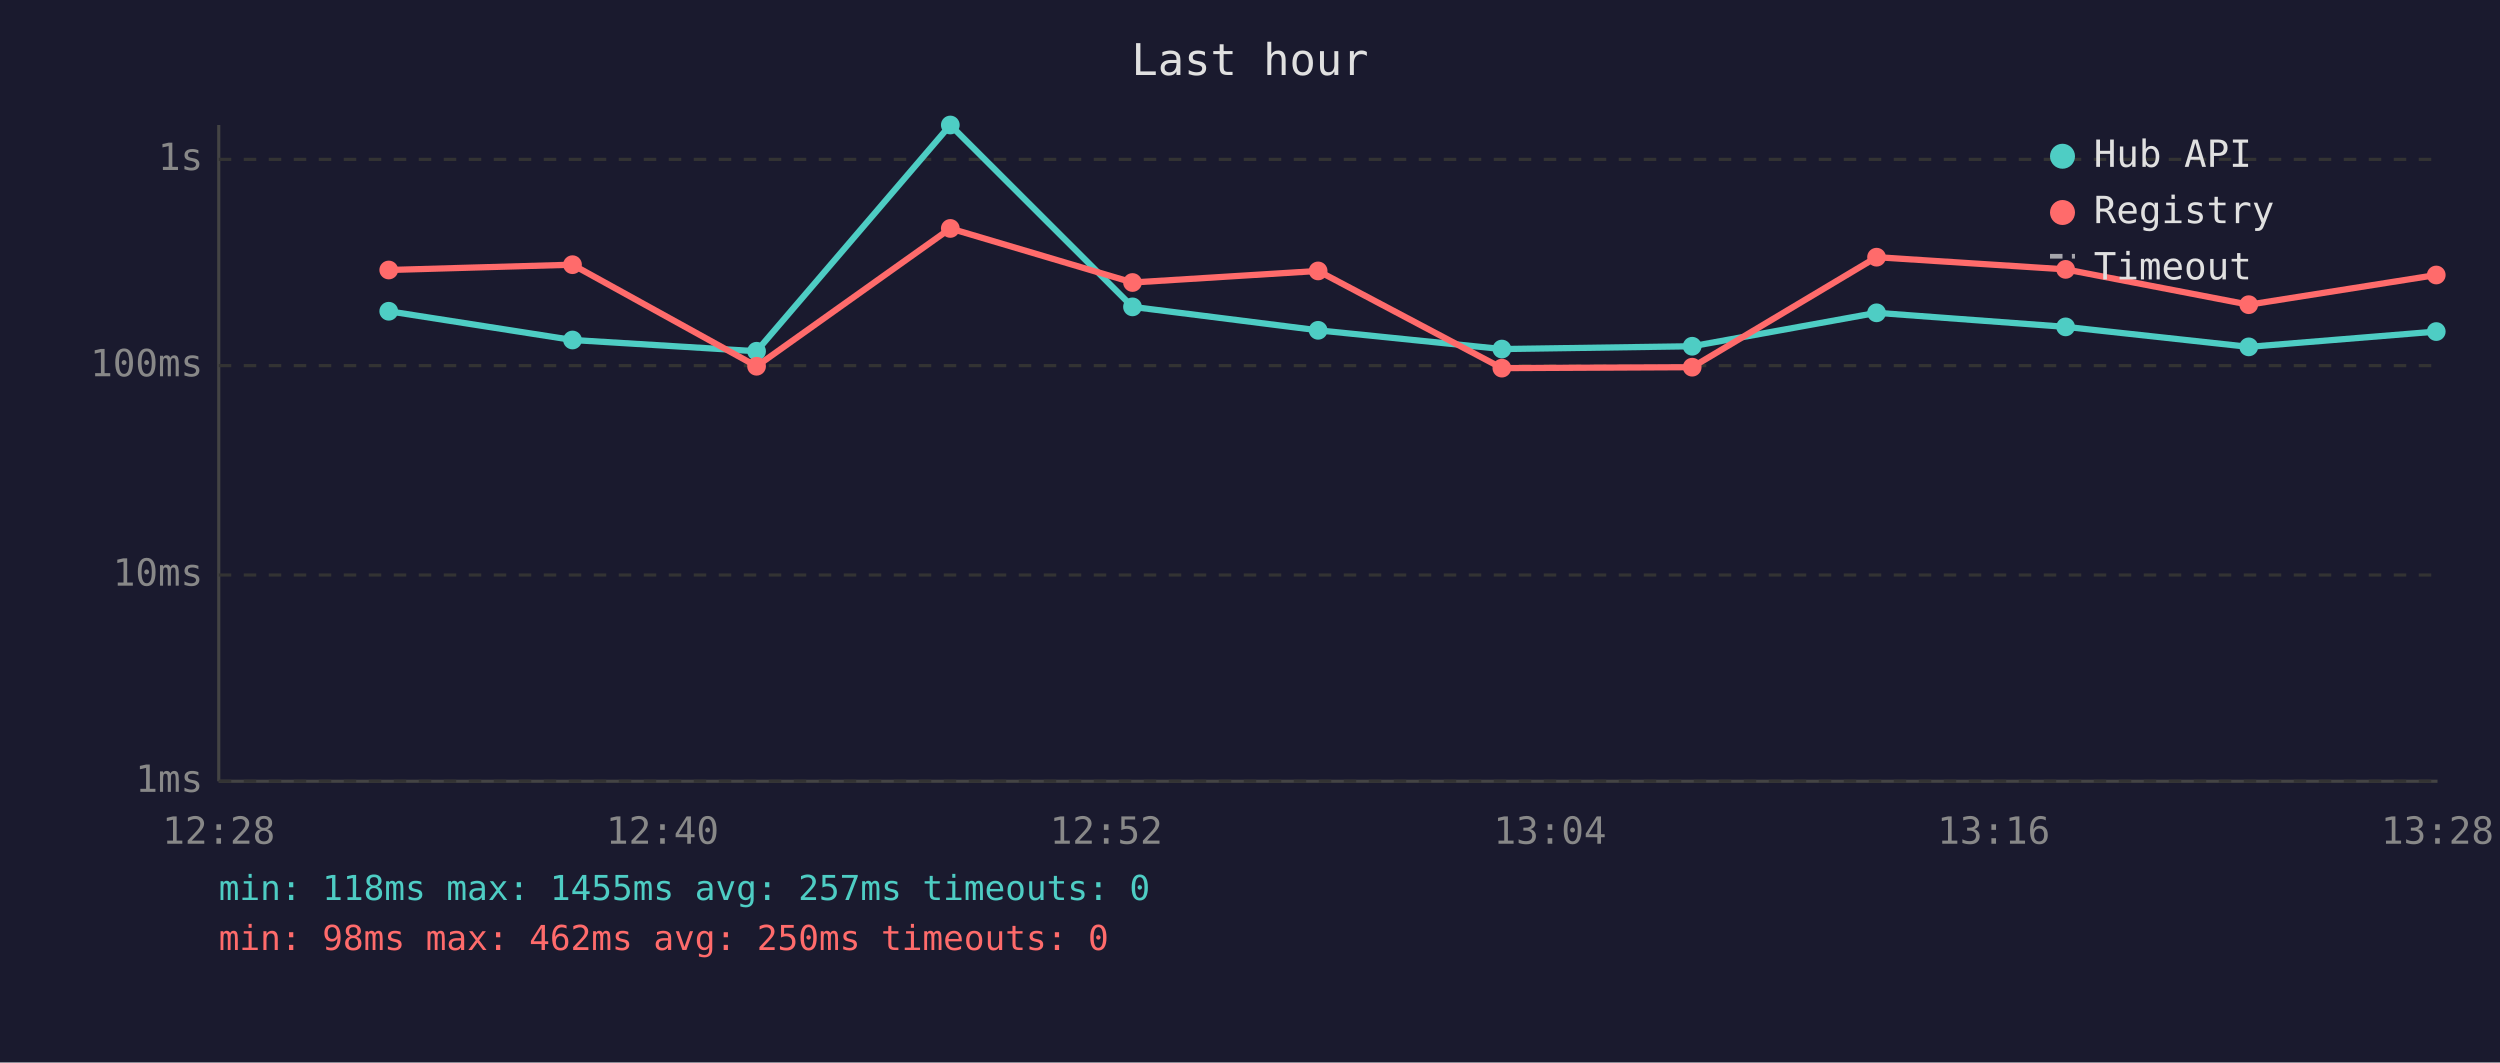
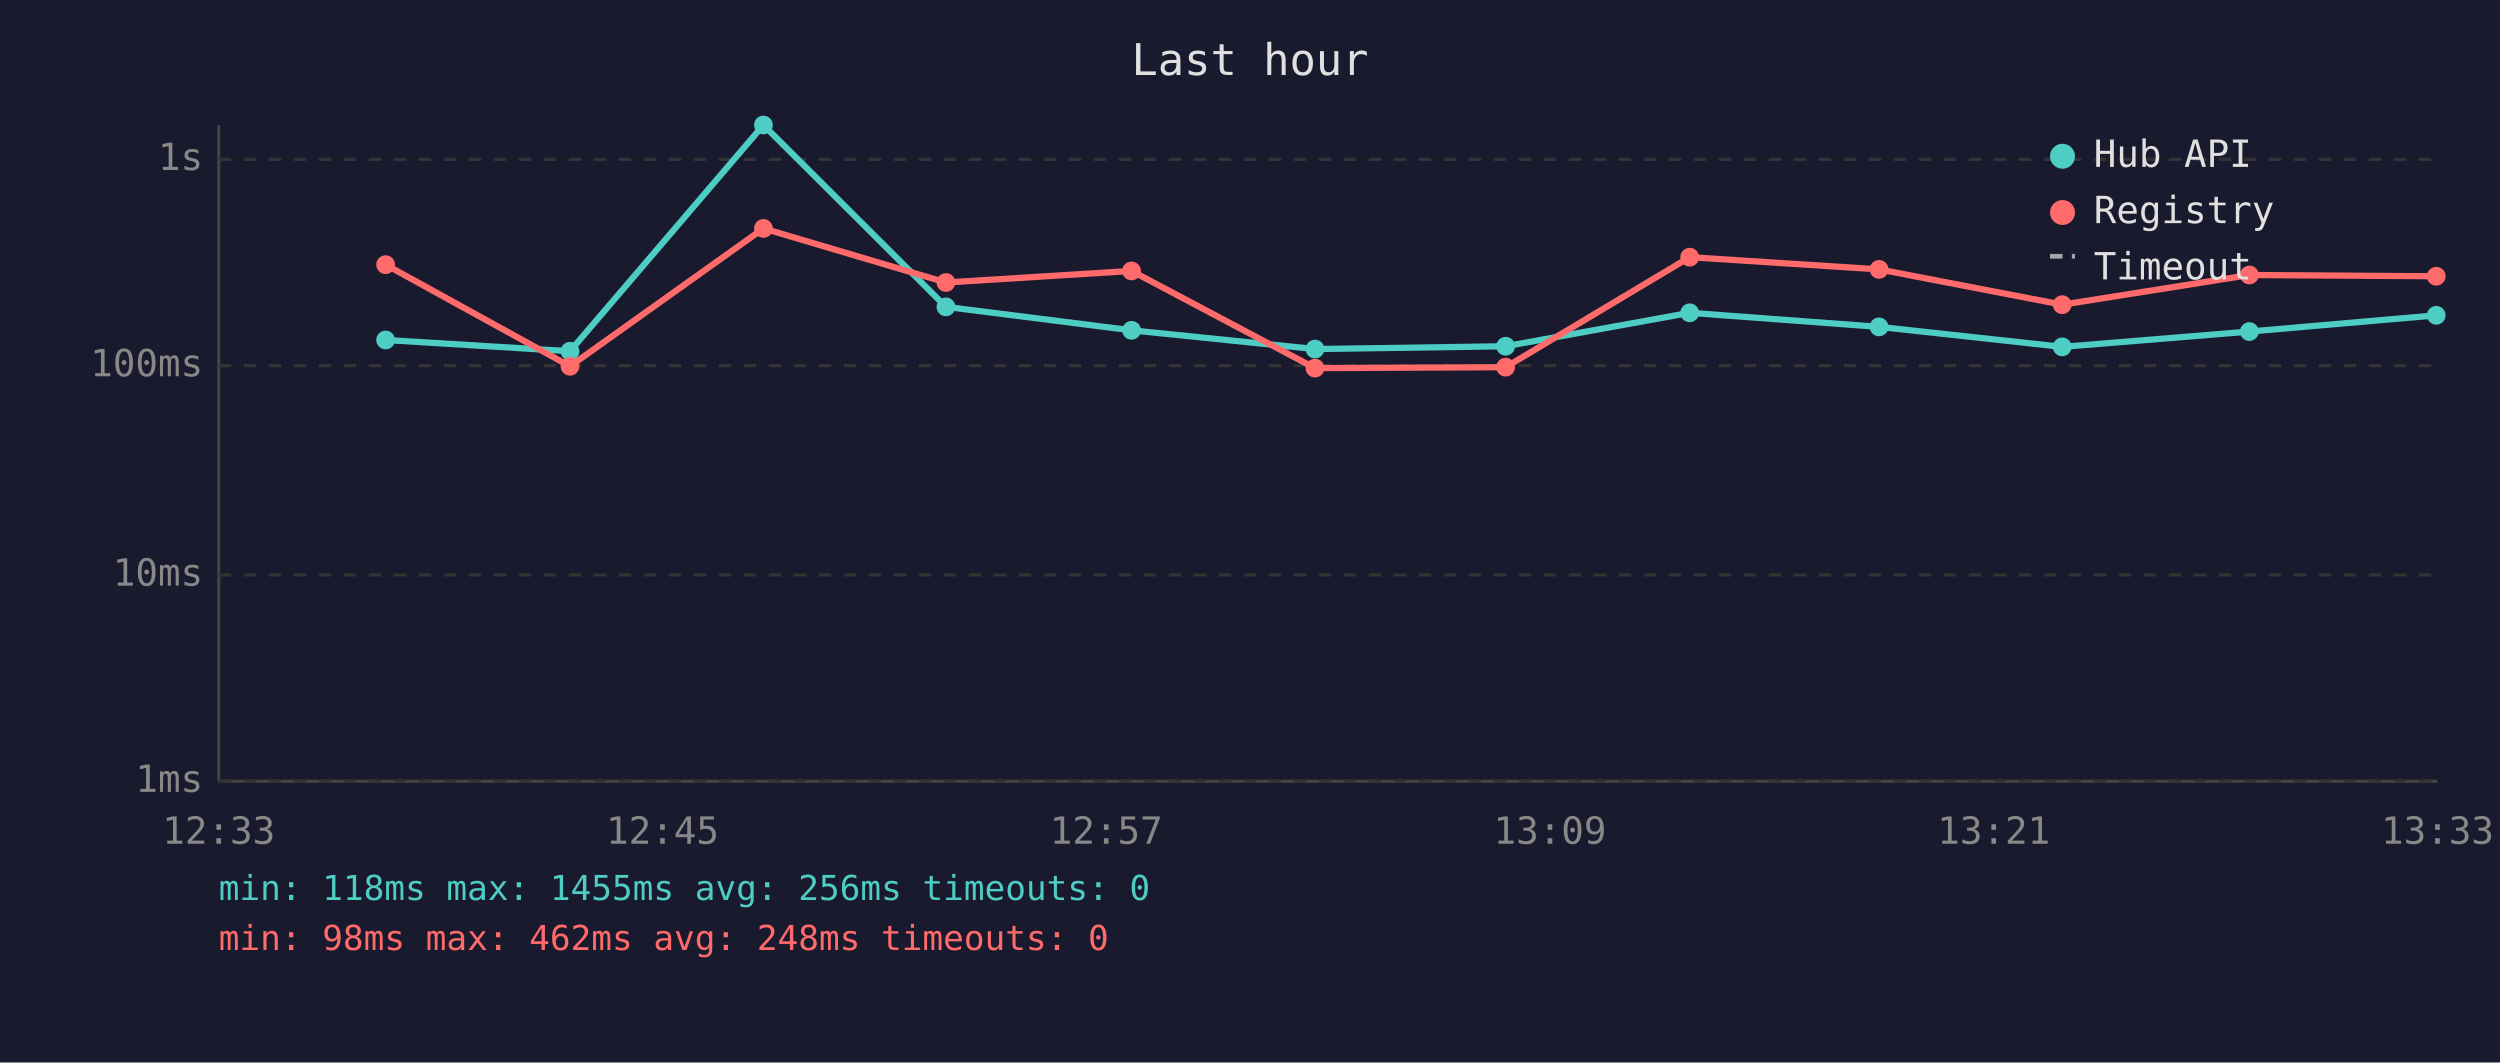
<svg xmlns="http://www.w3.org/2000/svg" viewBox="0 0 800 340" font-family="monospace" font-size="12">
  <rect width="800" height="340" fill="#1a1a2e" />
  <text x="400" y="24" fill="#e0e0e0" font-size="14" text-anchor="middle">Last hour</text>
  <line x1="70" y1="40" x2="70" y2="250" stroke="#444" stroke-width="1" />
  <line x1="70" y1="250" x2="780" y2="250" stroke="#444" stroke-width="1" />
  <line x1="70" y1="250" x2="780" y2="250" stroke="#333" stroke-width="1" stroke-dasharray="4" />
  <text x="65" y="250" fill="#888" text-anchor="end" dominant-baseline="middle">1ms</text>
  <line x1="70" y1="184" x2="780" y2="184" stroke="#333" stroke-width="1" stroke-dasharray="4" />
  <text x="65" y="184" fill="#888" text-anchor="end" dominant-baseline="middle">10ms</text>
  <line x1="70" y1="117" x2="780" y2="117" stroke="#333" stroke-width="1" stroke-dasharray="4" />
  <text x="65" y="117" fill="#888" text-anchor="end" dominant-baseline="middle">100ms</text>
  <line x1="70" y1="51" x2="780" y2="51" stroke="#333" stroke-width="1" stroke-dasharray="4" />
  <text x="65" y="51" fill="#888" text-anchor="end" dominant-baseline="middle">1s</text>
-   <text x="70" y="270" fill="#888" text-anchor="middle">12:28</text>
-   <text x="212" y="270" fill="#888" text-anchor="middle">12:40</text>
-   <text x="354" y="270" fill="#888" text-anchor="middle">12:52</text>
-   <text x="496" y="270" fill="#888" text-anchor="middle">13:04</text>
-   <text x="638" y="270" fill="#888" text-anchor="middle">13:16</text>
-   <text x="780" y="270" fill="#888" text-anchor="middle">13:28</text>
-   <polyline points="124.4,99.6 183.2,108.8 242.1,112.4 304.1,40.0 362.4,98.2 421.8,105.7 480.6,111.7 541.5,110.8 600.5,100.1 661.0,104.6 719.6,111.0 779.6,106.1" fill="none" stroke="#4ecdc4" stroke-width="2" opacity="1" />
-   <circle cx="124.4" cy="99.6" r="3" fill="#4ecdc4" />
-   <circle cx="183.2" cy="108.8" r="3" fill="#4ecdc4" />
-   <circle cx="242.1" cy="112.4" r="3" fill="#4ecdc4" />
-   <circle cx="304.1" cy="40.0" r="3" fill="#4ecdc4" />
-   <circle cx="362.4" cy="98.2" r="3" fill="#4ecdc4" />
-   <circle cx="421.8" cy="105.7" r="3" fill="#4ecdc4" />
-   <circle cx="480.6" cy="111.7" r="3" fill="#4ecdc4" />
-   <circle cx="541.5" cy="110.8" r="3" fill="#4ecdc4" />
-   <circle cx="600.5" cy="100.1" r="3" fill="#4ecdc4" />
-   <circle cx="661.0" cy="104.6" r="3" fill="#4ecdc4" />
-   <circle cx="719.6" cy="111.0" r="3" fill="#4ecdc4" />
-   <circle cx="779.6" cy="106.1" r="3" fill="#4ecdc4" />
-   <polyline points="124.4,86.4 183.2,84.7 242.1,117.2 304.1,73.1 362.4,90.4 421.8,86.7 480.6,117.8 541.5,117.5 600.5,82.3 661.0,86.2 719.6,97.5 779.6,88.0" fill="none" stroke="#ff6b6b" stroke-width="2" opacity="1" />
-   <circle cx="124.4" cy="86.4" r="3" fill="#ff6b6b" />
-   <circle cx="183.2" cy="84.7" r="3" fill="#ff6b6b" />
-   <circle cx="242.1" cy="117.2" r="3" fill="#ff6b6b" />
-   <circle cx="304.1" cy="73.1" r="3" fill="#ff6b6b" />
-   <circle cx="362.4" cy="90.4" r="3" fill="#ff6b6b" />
-   <circle cx="421.8" cy="86.7" r="3" fill="#ff6b6b" />
-   <circle cx="480.6" cy="117.8" r="3" fill="#ff6b6b" />
-   <circle cx="541.5" cy="117.5" r="3" fill="#ff6b6b" />
-   <circle cx="600.5" cy="82.3" r="3" fill="#ff6b6b" />
-   <circle cx="661.0" cy="86.2" r="3" fill="#ff6b6b" />
-   <circle cx="719.6" cy="97.5" r="3" fill="#ff6b6b" />
-   <circle cx="779.6" cy="88.0" r="3" fill="#ff6b6b" />
+   <text x="70" y="270" fill="#888" text-anchor="middle">12:33</text>
+   <text x="212" y="270" fill="#888" text-anchor="middle">12:45</text>
+   <text x="354" y="270" fill="#888" text-anchor="middle">12:57</text>
+   <text x="496" y="270" fill="#888" text-anchor="middle">13:09</text>
+   <text x="638" y="270" fill="#888" text-anchor="middle">13:21</text>
+   <text x="780" y="270" fill="#888" text-anchor="middle">13:33</text>
+   <polyline points="123.4,108.8 182.4,112.4 244.3,40.0 302.7,98.2 362.1,105.7 420.8,111.7 481.8,110.8 540.7,100.1 601.3,104.6 659.9,111.0 719.8,106.1 779.6,100.9" fill="none" stroke="#4ecdc4" stroke-width="2" opacity="1" />
+   <circle cx="123.4" cy="108.8" r="3" fill="#4ecdc4" />
+   <circle cx="182.4" cy="112.4" r="3" fill="#4ecdc4" />
+   <circle cx="244.3" cy="40.0" r="3" fill="#4ecdc4" />
+   <circle cx="302.7" cy="98.2" r="3" fill="#4ecdc4" />
+   <circle cx="362.1" cy="105.7" r="3" fill="#4ecdc4" />
+   <circle cx="420.8" cy="111.7" r="3" fill="#4ecdc4" />
+   <circle cx="481.8" cy="110.8" r="3" fill="#4ecdc4" />
+   <circle cx="540.7" cy="100.1" r="3" fill="#4ecdc4" />
+   <circle cx="601.3" cy="104.6" r="3" fill="#4ecdc4" />
+   <circle cx="659.9" cy="111.0" r="3" fill="#4ecdc4" />
+   <circle cx="719.8" cy="106.1" r="3" fill="#4ecdc4" />
+   <circle cx="779.6" cy="100.9" r="3" fill="#4ecdc4" />
+   <polyline points="123.4,84.7 182.4,117.2 244.3,73.1 302.7,90.4 362.1,86.7 420.8,117.8 481.8,117.5 540.7,82.3 601.3,86.2 659.9,97.5 719.8,88.0 779.6,88.4" fill="none" stroke="#ff6b6b" stroke-width="2" opacity="1" />
+   <circle cx="123.4" cy="84.7" r="3" fill="#ff6b6b" />
+   <circle cx="182.4" cy="117.2" r="3" fill="#ff6b6b" />
+   <circle cx="244.3" cy="73.1" r="3" fill="#ff6b6b" />
+   <circle cx="302.7" cy="90.4" r="3" fill="#ff6b6b" />
+   <circle cx="362.1" cy="86.7" r="3" fill="#ff6b6b" />
+   <circle cx="420.8" cy="117.8" r="3" fill="#ff6b6b" />
+   <circle cx="481.8" cy="117.5" r="3" fill="#ff6b6b" />
+   <circle cx="540.7" cy="82.3" r="3" fill="#ff6b6b" />
+   <circle cx="601.3" cy="86.2" r="3" fill="#ff6b6b" />
+   <circle cx="659.9" cy="97.5" r="3" fill="#ff6b6b" />
+   <circle cx="719.8" cy="88.0" r="3" fill="#ff6b6b" />
+   <circle cx="779.6" cy="88.4" r="3" fill="#ff6b6b" />
  <circle cx="660" cy="50" r="4" fill="#4ecdc4" />
  <text x="670" y="50" fill="#e0e0e0" dominant-baseline="middle">Hub API</text>
  <circle cx="660" cy="68" r="4" fill="#ff6b6b" />
  <text x="670" y="68" fill="#e0e0e0" dominant-baseline="middle">Registry</text>
  <line x1="656" y1="82" x2="664" y2="82" stroke="#e0e0e0" stroke-width="1.5" stroke-dasharray="4,3" opacity="0.7" />
  <text x="670" y="86" fill="#e0e0e0" dominant-baseline="middle">Timeout</text>
-   <text x="70" y="288" fill="#4ecdc4" font-size="11">min: 118ms  max: 1455ms  avg: 257ms  timeouts: 0</text>
-   <text x="70" y="304" fill="#ff6b6b" font-size="11">min: 98ms  max: 462ms  avg: 250ms  timeouts: 0</text>
+   <text x="70" y="288" fill="#4ecdc4" font-size="11">min: 118ms  max: 1455ms  avg: 256ms  timeouts: 0</text>
+   <text x="70" y="304" fill="#ff6b6b" font-size="11">min: 98ms  max: 462ms  avg: 248ms  timeouts: 0</text>
</svg>
